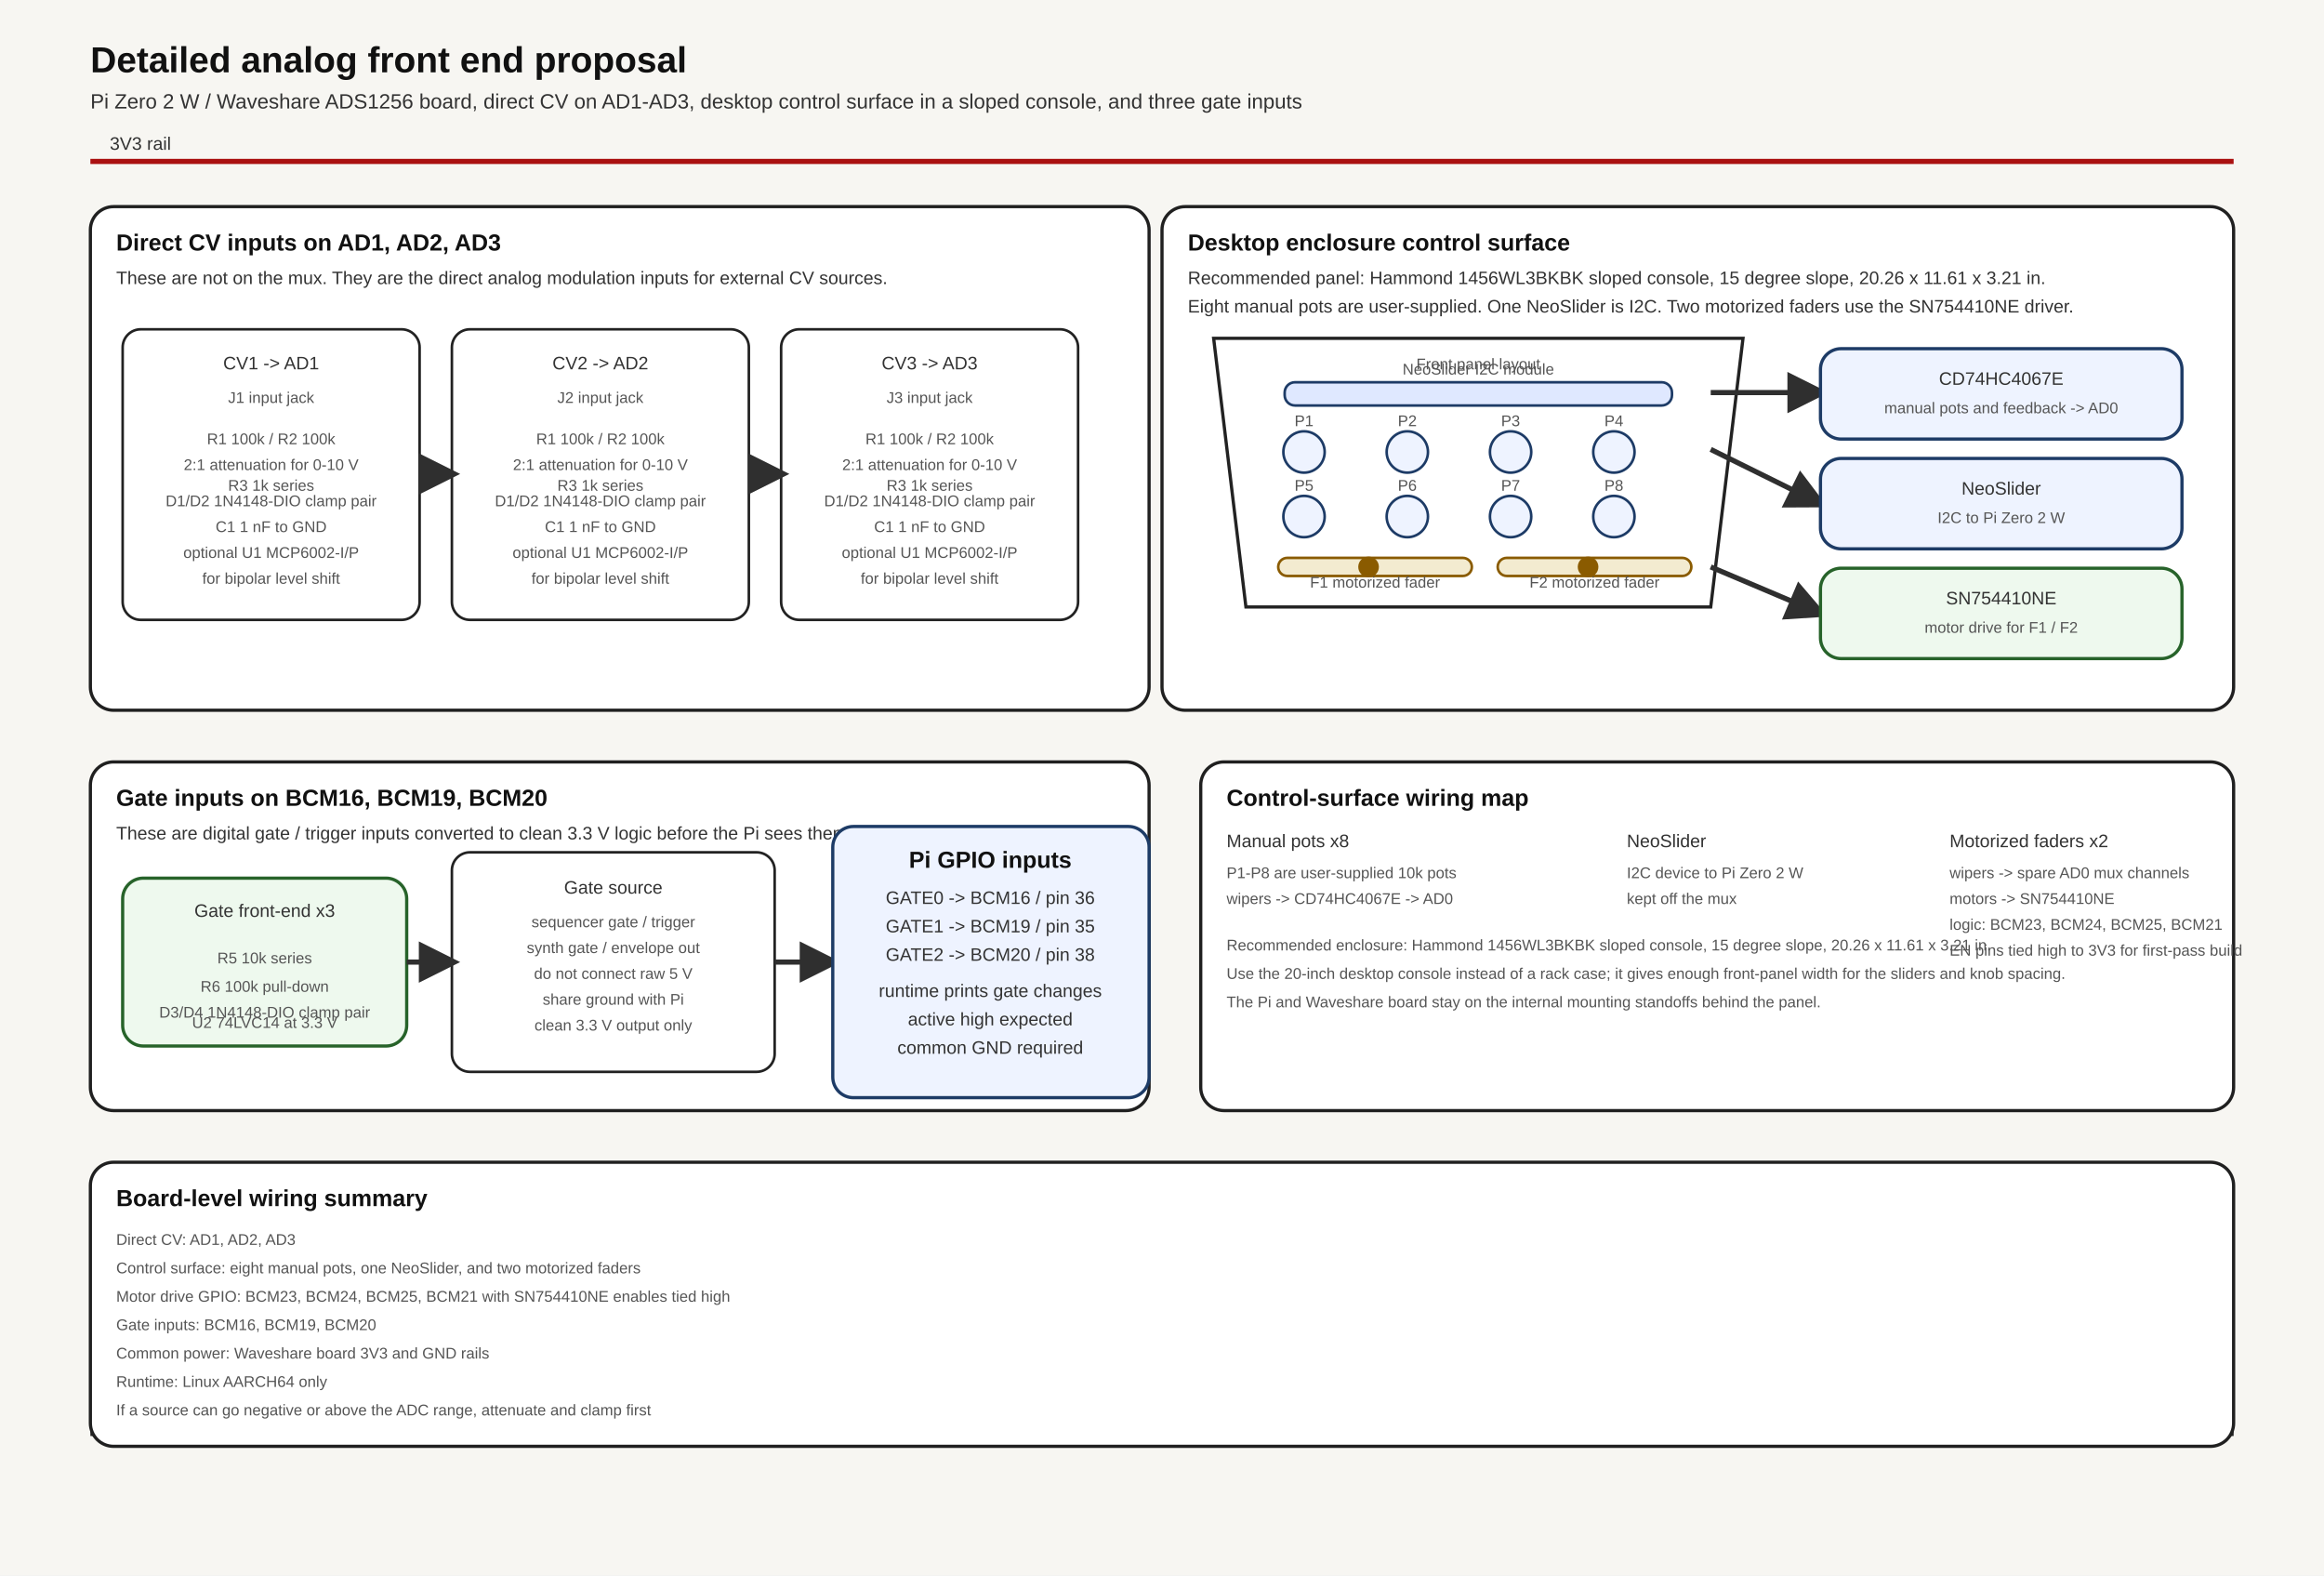
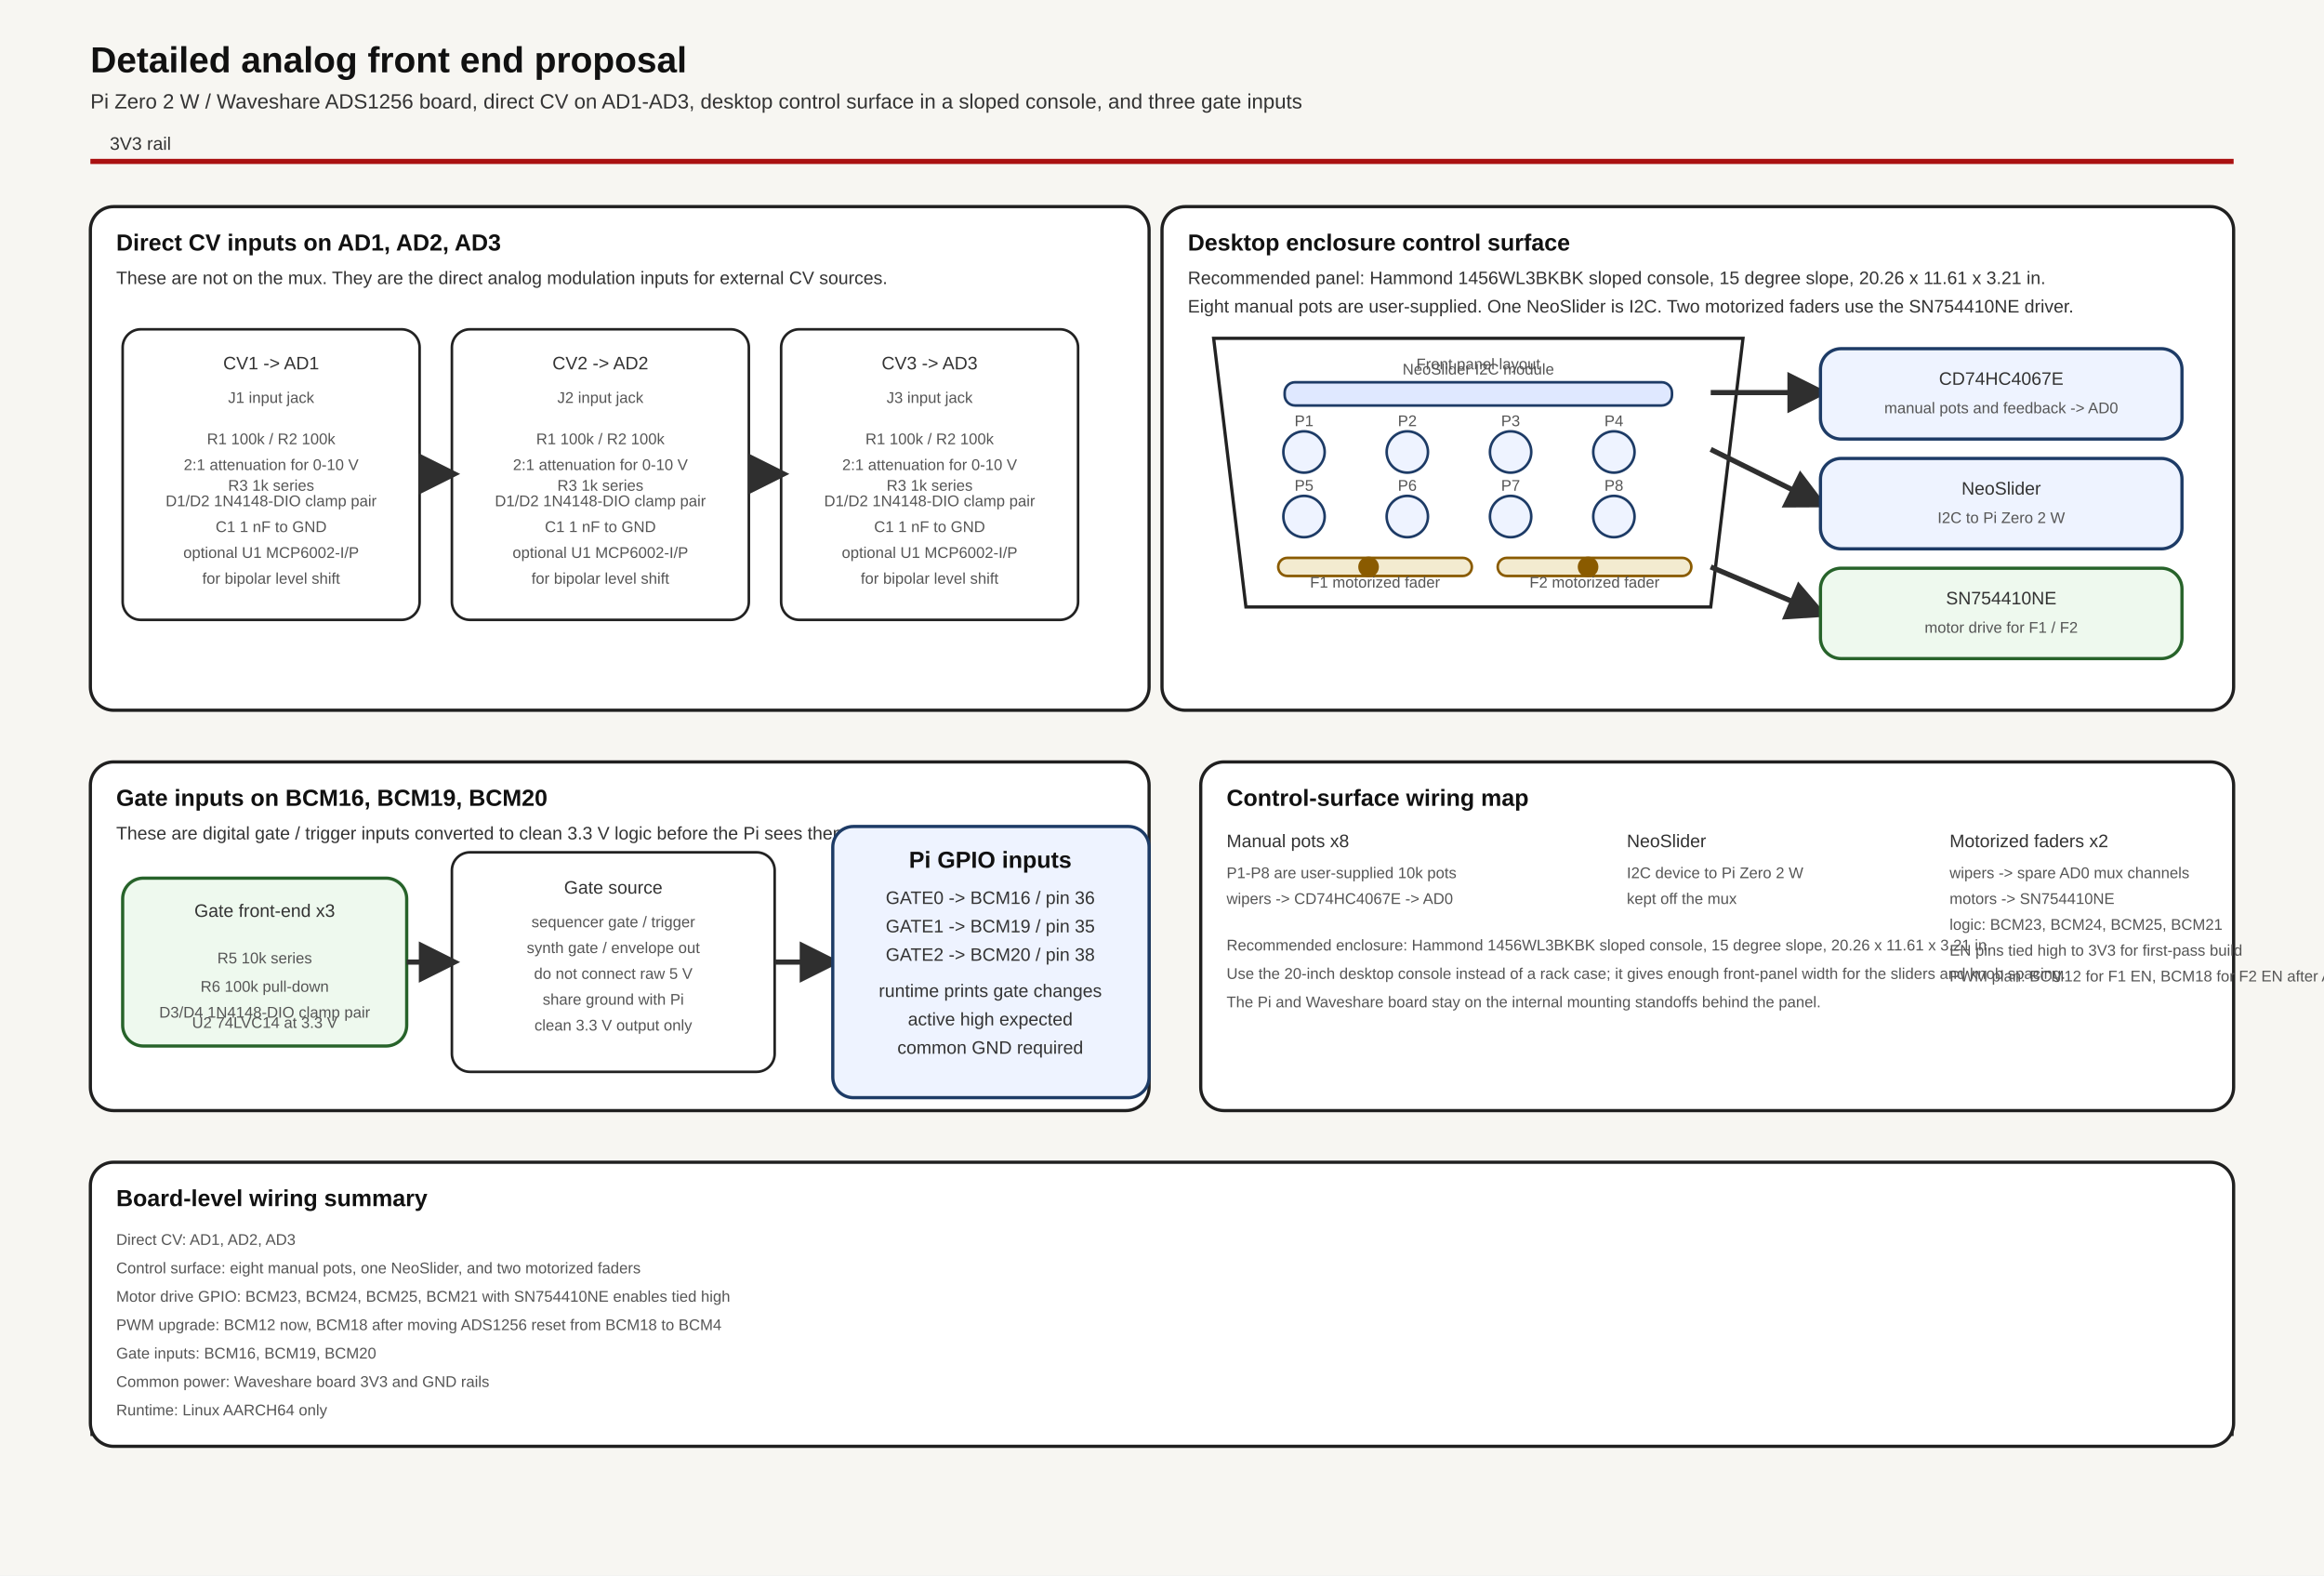
<svg xmlns="http://www.w3.org/2000/svg" width="1800" height="1220" viewBox="0 0 1800 1220" role="img" aria-label="Detailed analog front end schematic">
  <defs>
    <style>
      .bg { fill: #f7f6f2; }
      .panel { fill: #ffffff; stroke: #202020; stroke-width: 2.5; rx: 18; ry: 18; }
      .chip { fill: #eef3ff; stroke: #1d3b66; stroke-width: 2.5; rx: 16; ry: 16; }
      .green { fill: #eef9ee; stroke: #27632a; stroke-width: 2.5; rx: 16; ry: 16; }
      .yellow { fill: #fff8e8; stroke: #8a5b00; stroke-width: 2.5; rx: 16; ry: 16; }
      .label { fill: #111; font-family: Arial, Helvetica, sans-serif; font-size: 18px; font-weight: 700; }
      .small { fill: #333; font-family: Arial, Helvetica, sans-serif; font-size: 14px; }
      .tiny { fill: #555; font-family: Arial, Helvetica, sans-serif; font-size: 12px; }
      .title { fill: #111; font-family: Arial, Helvetica, sans-serif; font-size: 28px; font-weight: 700; }
      .subtitle { fill: #333; font-family: Arial, Helvetica, sans-serif; font-size: 16px; }
      .wire { stroke: #2f2f2f; stroke-width: 4; fill: none; }
      .wire2 { stroke: #2f2f2f; stroke-width: 2.5; fill: none; }
      .dash { stroke-dasharray: 10 7; }
      .arrow { marker-end: url(#arrow); }
      .rail3v3 { stroke: #a11; stroke-width: 4; fill: none; }
      .railgnd { stroke: #222; stroke-width: 4; fill: none; }
    </style>
    <marker id="arrow" viewBox="0 0 10 10" refX="8" refY="5" markerWidth="8" markerHeight="8" orient="auto-start-reverse">
      <path d="M 0 0 L 10 5 L 0 10 z" fill="#2f2f2f" />
    </marker>
    <g id="res-1k">
      <rect x="0" y="0" width="54" height="16" rx="2" ry="2" fill="#f2d5a0" stroke="#6f4f1a" stroke-width="1.2" />
      <rect x="14" y="0" width="4" height="16" fill="#8b5a2b" />
      <rect x="22" y="0" width="4" height="16" fill="#111111" />
      <rect x="30" y="0" width="4" height="16" fill="#c62828" />
      <rect x="42" y="0" width="4" height="16" fill="#d4af37" />
    </g>
    <g id="res-10k">
      <rect x="0" y="0" width="54" height="16" rx="2" ry="2" fill="#f2d5a0" stroke="#6f4f1a" stroke-width="1.2" />
      <rect x="14" y="0" width="4" height="16" fill="#8b5a2b" />
      <rect x="22" y="0" width="4" height="16" fill="#111111" />
      <rect x="30" y="0" width="4" height="16" fill="#f57c00" />
      <rect x="42" y="0" width="4" height="16" fill="#d4af37" />
    </g>
    <g id="res-100k">
      <rect x="0" y="0" width="54" height="16" rx="2" ry="2" fill="#f2d5a0" stroke="#6f4f1a" stroke-width="1.2" />
      <rect x="14" y="0" width="4" height="16" fill="#8b5a2b" />
      <rect x="22" y="0" width="4" height="16" fill="#111111" />
      <rect x="30" y="0" width="4" height="16" fill="#f2c94c" />
      <rect x="42" y="0" width="4" height="16" fill="#d4af37" />
    </g>
  </defs>
  <rect class="bg" x="0" y="0" width="1800" height="1220" />
  <text class="title" x="70" y="56">Detailed analog front end proposal</text>
  <text class="subtitle" x="70" y="84">Pi Zero 2 W / Waveshare ADS1256 board, direct CV on AD1-AD3, desktop control surface in a sloped console, and three gate inputs</text>
  <path class="rail3v3" d="M 70 125 L 1730 125" />
  <text class="small" x="85" y="116">3V3 rail</text>
  <path class="railgnd" d="M 70 1110 L 1730 1110" />
  <text class="small" x="85" y="1100">GND rail</text>
  <rect class="panel" x="70" y="160" width="820" height="390" />
  <text class="label" x="90" y="194">Direct CV inputs on AD1, AD2, AD3</text>
  <text class="small" x="90" y="220">These are not on the mux. They are the direct analog modulation inputs for external CV sources.</text>
  <rect x="95" y="255" width="230" height="225" fill="#fff" stroke="#222" stroke-width="2" rx="14" ry="14" />
  <text class="small" x="210" y="286" text-anchor="middle">CV1 -&gt; AD1</text>
  <text class="tiny" x="210" y="312" text-anchor="middle">J1 input jack</text>
  <text class="tiny" x="210" y="344" text-anchor="middle">R1 100k / R2 100k</text>
  <text class="tiny" x="210" y="364" text-anchor="middle">2:1 attenuation for 0-10 V</text>
  <text class="tiny" x="210" y="380" text-anchor="middle">R3 1k series</text>
  <text class="tiny" x="210" y="392" text-anchor="middle">D1/D2 1N4148-DIO clamp pair</text>
  <text class="tiny" x="210" y="412" text-anchor="middle">C1 1 nF to GND</text>
  <text class="tiny" x="210" y="432" text-anchor="middle">optional U1 MCP6002-I/P</text>
  <text class="tiny" x="210" y="452" text-anchor="middle">for bipolar level shift</text>
  <rect x="350" y="255" width="230" height="225" fill="#fff" stroke="#222" stroke-width="2" rx="14" ry="14" />
  <text class="small" x="465" y="286" text-anchor="middle">CV2 -&gt; AD2</text>
  <text class="tiny" x="465" y="312" text-anchor="middle">J2 input jack</text>
  <text class="tiny" x="465" y="344" text-anchor="middle">R1 100k / R2 100k</text>
  <text class="tiny" x="465" y="364" text-anchor="middle">2:1 attenuation for 0-10 V</text>
  <text class="tiny" x="465" y="380" text-anchor="middle">R3 1k series</text>
  <text class="tiny" x="465" y="392" text-anchor="middle">D1/D2 1N4148-DIO clamp pair</text>
  <text class="tiny" x="465" y="412" text-anchor="middle">C1 1 nF to GND</text>
  <text class="tiny" x="465" y="432" text-anchor="middle">optional U1 MCP6002-I/P</text>
  <text class="tiny" x="465" y="452" text-anchor="middle">for bipolar level shift</text>
  <rect x="605" y="255" width="230" height="225" fill="#fff" stroke="#222" stroke-width="2" rx="14" ry="14" />
  <text class="small" x="720" y="286" text-anchor="middle">CV3 -&gt; AD3</text>
  <text class="tiny" x="720" y="312" text-anchor="middle">J3 input jack</text>
  <text class="tiny" x="720" y="344" text-anchor="middle">R1 100k / R2 100k</text>
  <text class="tiny" x="720" y="364" text-anchor="middle">2:1 attenuation for 0-10 V</text>
  <text class="tiny" x="720" y="380" text-anchor="middle">R3 1k series</text>
  <text class="tiny" x="720" y="392" text-anchor="middle">D1/D2 1N4148-DIO clamp pair</text>
  <text class="tiny" x="720" y="412" text-anchor="middle">C1 1 nF to GND</text>
  <text class="tiny" x="720" y="432" text-anchor="middle">optional U1 MCP6002-I/P</text>
  <text class="tiny" x="720" y="452" text-anchor="middle">for bipolar level shift</text>
  <path class="wire arrow" d="M 325 367 L 350 367" />
  <path class="wire arrow" d="M 580 367 L 605 367" />
  <rect class="panel" x="900" y="160" width="830" height="390" />
  <text class="label" x="920" y="194">Desktop enclosure control surface</text>
  <text class="small" x="920" y="220">Recommended panel: Hammond 1456WL3BKBK sloped console, 15 degree slope, 20.26 x 11.61 x 3.21 in.</text>
  <text class="small" x="920" y="242">Eight manual pots are user-supplied. One NeoSlider is I2C. Two motorized faders use the SN754410NE driver.</text>
  <polygon points="940,262 1350,262 1325,470 965,470" fill="#fff" stroke="#222" stroke-width="2.5" />
  <text class="tiny" x="1145" y="286" text-anchor="middle">Front panel layout</text>
  <rect x="995" y="296" width="300" height="18" rx="8" fill="#dfe8ff" stroke="#1d3b66" stroke-width="2" />
  <text class="tiny" x="1145" y="290" text-anchor="middle">NeoSlider I2C module</text>
  <circle cx="1010" cy="350" r="16" fill="#eef3ff" stroke="#1d3b66" stroke-width="2" />
  <circle cx="1090" cy="350" r="16" fill="#eef3ff" stroke="#1d3b66" stroke-width="2" />
  <circle cx="1170" cy="350" r="16" fill="#eef3ff" stroke="#1d3b66" stroke-width="2" />
  <circle cx="1250" cy="350" r="16" fill="#eef3ff" stroke="#1d3b66" stroke-width="2" />
  <circle cx="1010" cy="400" r="16" fill="#eef3ff" stroke="#1d3b66" stroke-width="2" />
  <circle cx="1090" cy="400" r="16" fill="#eef3ff" stroke="#1d3b66" stroke-width="2" />
  <circle cx="1170" cy="400" r="16" fill="#eef3ff" stroke="#1d3b66" stroke-width="2" />
  <circle cx="1250" cy="400" r="16" fill="#eef3ff" stroke="#1d3b66" stroke-width="2" />
  <text class="tiny" x="1010" y="330" text-anchor="middle">P1</text>
  <text class="tiny" x="1090" y="330" text-anchor="middle">P2</text>
  <text class="tiny" x="1170" y="330" text-anchor="middle">P3</text>
  <text class="tiny" x="1250" y="330" text-anchor="middle">P4</text>
  <text class="tiny" x="1010" y="380" text-anchor="middle">P5</text>
  <text class="tiny" x="1090" y="380" text-anchor="middle">P6</text>
  <text class="tiny" x="1170" y="380" text-anchor="middle">P7</text>
  <text class="tiny" x="1250" y="380" text-anchor="middle">P8</text>
  <rect x="990" y="432" width="150" height="14" rx="7" fill="#f3ebd0" stroke="#8a5b00" stroke-width="2" />
  <rect x="1160" y="432" width="150" height="14" rx="7" fill="#f3ebd0" stroke="#8a5b00" stroke-width="2" />
  <circle cx="1060" cy="439" r="8" fill="#8a5b00" />
  <circle cx="1230" cy="439" r="8" fill="#8a5b00" />
  <text class="tiny" x="1065" y="455" text-anchor="middle">F1 motorized fader</text>
  <text class="tiny" x="1235" y="455" text-anchor="middle">F2 motorized fader</text>
  <path class="wire arrow" d="M 1325 304 L 1410 304" />
  <path class="wire arrow" d="M 1325 348 L 1410 390" />
  <path class="wire arrow" d="M 1325 439 L 1410 475" />
  <rect class="chip" x="1410" y="270" width="280" height="70" />
  <text class="small" x="1550" y="298" text-anchor="middle">CD74HC4067E</text>
  <text class="tiny" x="1550" y="320" text-anchor="middle">manual pots and feedback -&gt; AD0</text>
  <rect class="chip" x="1410" y="355" width="280" height="70" />
  <text class="small" x="1550" y="383" text-anchor="middle">NeoSlider</text>
  <text class="tiny" x="1550" y="405" text-anchor="middle">I2C to Pi Zero 2 W</text>
  <rect class="green" x="1410" y="440" width="280" height="70" />
  <text class="small" x="1550" y="468" text-anchor="middle">SN754410NE</text>
  <text class="tiny" x="1550" y="490" text-anchor="middle">motor drive for F1 / F2</text>
  <rect class="panel" x="70" y="590" width="820" height="270" />
  <text class="label" x="90" y="624">Gate inputs on BCM16, BCM19, BCM20</text>
  <text class="small" x="90" y="650">These are digital gate / trigger inputs converted to clean 3.3 V logic before the Pi sees them.</text>
  <rect class="green" x="95" y="680" width="220" height="130" />
  <text class="small" x="205" y="710" text-anchor="middle">Gate front-end x3</text>
  <text class="tiny" x="205" y="746" text-anchor="middle">R5 10k series</text>
  <text class="tiny" x="205" y="768" text-anchor="middle">R6 100k pull-down</text>
  <text class="tiny" x="205" y="788" text-anchor="middle">D3/D4 1N4148-DIO clamp pair</text>
  <text class="tiny" x="205" y="796" text-anchor="middle">U2 74LVC14 at 3.3 V</text>
  <rect x="350" y="660" width="250" height="170" fill="#fff" stroke="#222" stroke-width="2" rx="14" ry="14" />
  <text class="small" x="475" y="692" text-anchor="middle">Gate source</text>
  <text class="tiny" x="475" y="718" text-anchor="middle">sequencer gate / trigger</text>
  <text class="tiny" x="475" y="738" text-anchor="middle">synth gate / envelope out</text>
  <text class="tiny" x="475" y="758" text-anchor="middle">do not connect raw 5 V</text>
  <text class="tiny" x="475" y="778" text-anchor="middle">share ground with Pi</text>
  <text class="tiny" x="475" y="798" text-anchor="middle">clean 3.3 V output only</text>
  <path class="wire arrow" d="M 315 745 L 350 745" />
  <path class="wire arrow" d="M 600 745 L 645 745" />
  <rect class="chip" x="645" y="640" width="245" height="210" />
  <text class="label" x="767" y="672" text-anchor="middle">Pi GPIO inputs</text>
  <text class="small" x="767" y="700" text-anchor="middle">GATE0 -&gt; BCM16 / pin 36</text>
  <text class="small" x="767" y="722" text-anchor="middle">GATE1 -&gt; BCM19 / pin 35</text>
  <text class="small" x="767" y="744" text-anchor="middle">GATE2 -&gt; BCM20 / pin 38</text>
  <text class="small" x="767" y="772" text-anchor="middle">runtime prints gate changes</text>
  <text class="small" x="767" y="794" text-anchor="middle">active high expected</text>
  <text class="small" x="767" y="816" text-anchor="middle">common GND required</text>
  <rect class="panel" x="930" y="590" width="800" height="270" />
  <text class="label" x="950" y="624">Control-surface wiring map</text>
  <text class="small" x="950" y="656">Manual pots x8</text>
  <text class="tiny" x="950" y="680">P1-P8 are user-supplied 10k pots</text>
  <text class="tiny" x="950" y="700">wipers -&gt; CD74HC4067E -&gt; AD0</text>
  <text class="small" x="1260" y="656">NeoSlider</text>
  <text class="tiny" x="1260" y="680">I2C device to Pi Zero 2 W</text>
  <text class="tiny" x="1260" y="700">kept off the mux</text>
  <text class="small" x="1510" y="656">Motorized faders x2</text>
  <text class="tiny" x="1510" y="680">wipers -&gt; spare AD0 mux channels</text>
  <text class="tiny" x="1510" y="700">motors -&gt; SN754410NE</text>
  <text class="tiny" x="1510" y="720">logic: BCM23, BCM24, BCM25, BCM21</text>
  <text class="tiny" x="1510" y="740">EN pins tied high to 3V3 for first-pass build</text>
+   <text class="tiny" x="1510" y="760">PWM plan: BCM12 for F1 EN, BCM18 for F2 EN after ADS1256 reset moves</text>
  <text class="tiny" x="950" y="736">Recommended enclosure: Hammond 1456WL3BKBK sloped console, 15 degree slope, 20.26 x 11.61 x 3.21 in.</text>
  <text class="tiny" x="950" y="758">Use the 20-inch desktop console instead of a rack case; it gives enough front-panel width for the sliders and knob spacing.</text>
  <text class="tiny" x="950" y="780">The Pi and Waveshare board stay on the internal mounting standoffs behind the panel.</text>
  <rect class="panel" x="70" y="900" width="1660" height="220" />
  <text class="label" x="90" y="934">Board-level wiring summary</text>
  <text class="tiny" x="90" y="964">Direct CV: AD1, AD2, AD3</text>
  <text class="tiny" x="90" y="986">Control surface: eight manual pots, one NeoSlider, and two motorized faders</text>
  <text class="tiny" x="90" y="1008">Motor drive GPIO: BCM23, BCM24, BCM25, BCM21 with SN754410NE enables tied high</text>
-   <text class="tiny" x="90" y="1030">Gate inputs: BCM16, BCM19, BCM20</text>
-   <text class="tiny" x="90" y="1052">Common power: Waveshare board 3V3 and GND rails</text>
-   <text class="tiny" x="90" y="1074">Runtime: Linux AARCH64 only</text>
-   <text class="tiny" x="90" y="1096">If a source can go negative or above the ADC range, attenuate and clamp first</text>
+   <text class="tiny" x="90" y="1030">PWM upgrade: BCM12 now, BCM18 after moving ADS1256 reset from BCM18 to BCM4</text>
+   <text class="tiny" x="90" y="1052">Gate inputs: BCM16, BCM19, BCM20</text>
+   <text class="tiny" x="90" y="1074">Common power: Waveshare board 3V3 and GND rails</text>
+   <text class="tiny" x="90" y="1096">Runtime: Linux AARCH64 only</text>
</svg>
